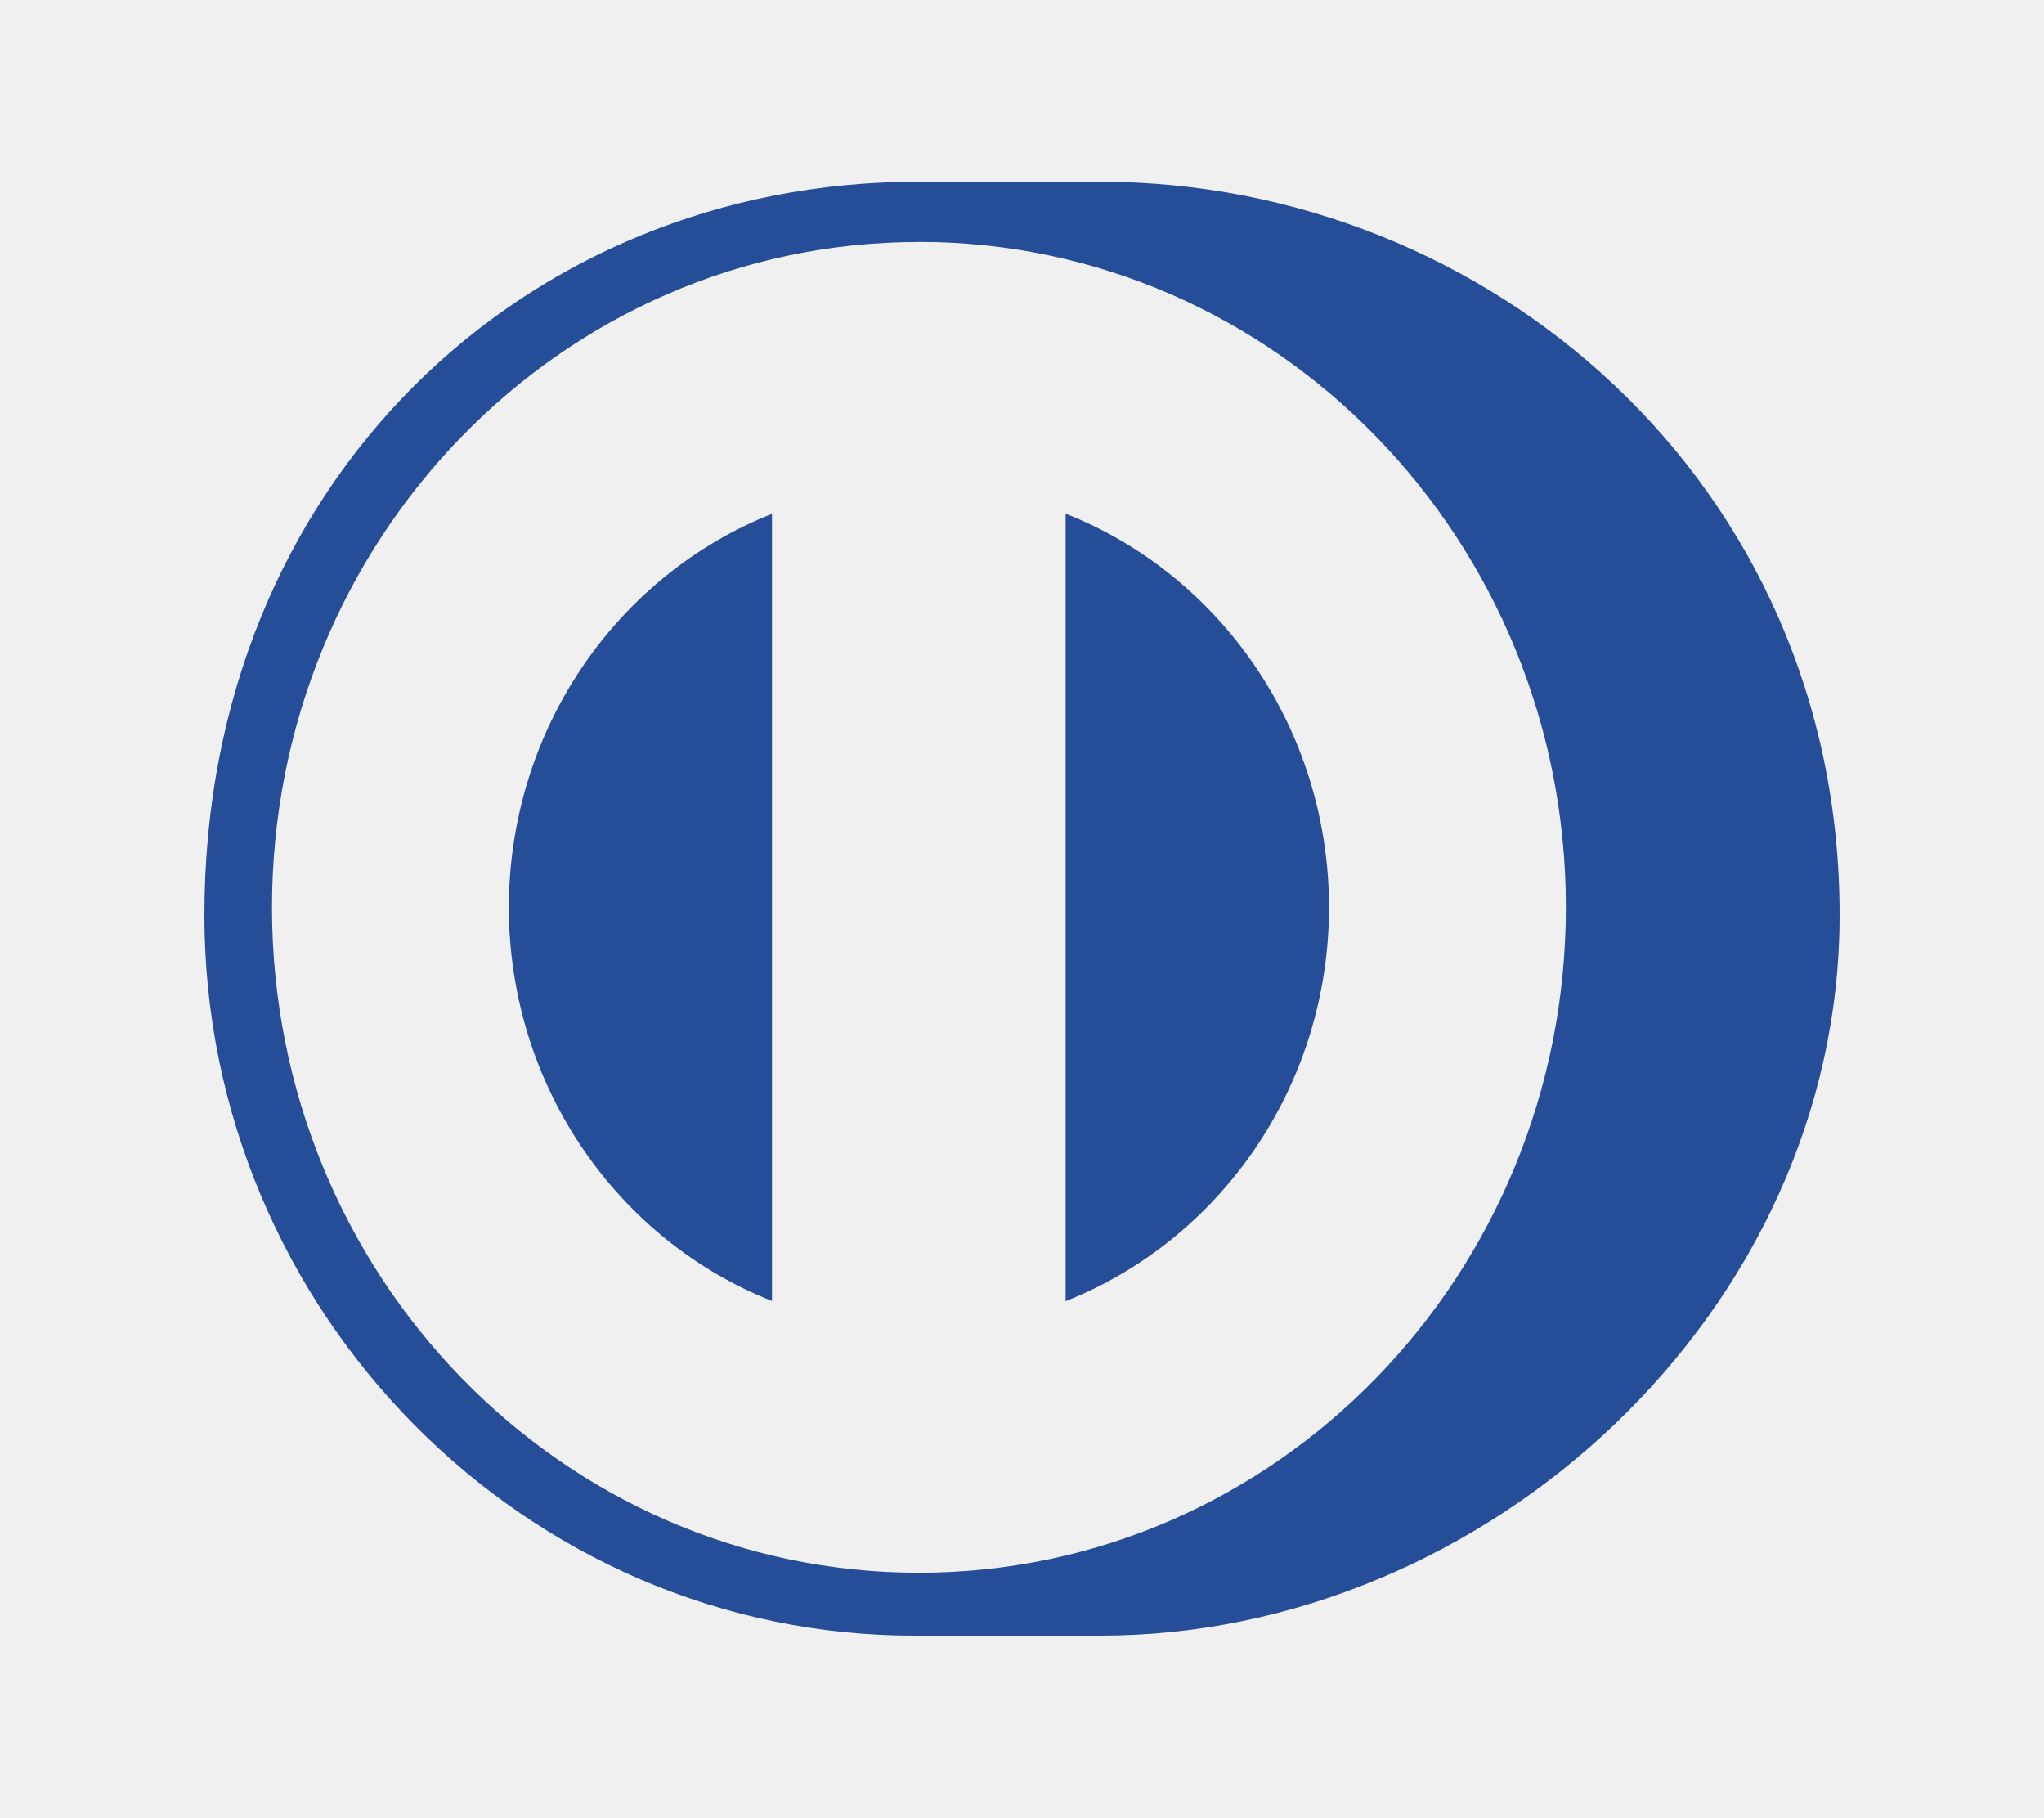
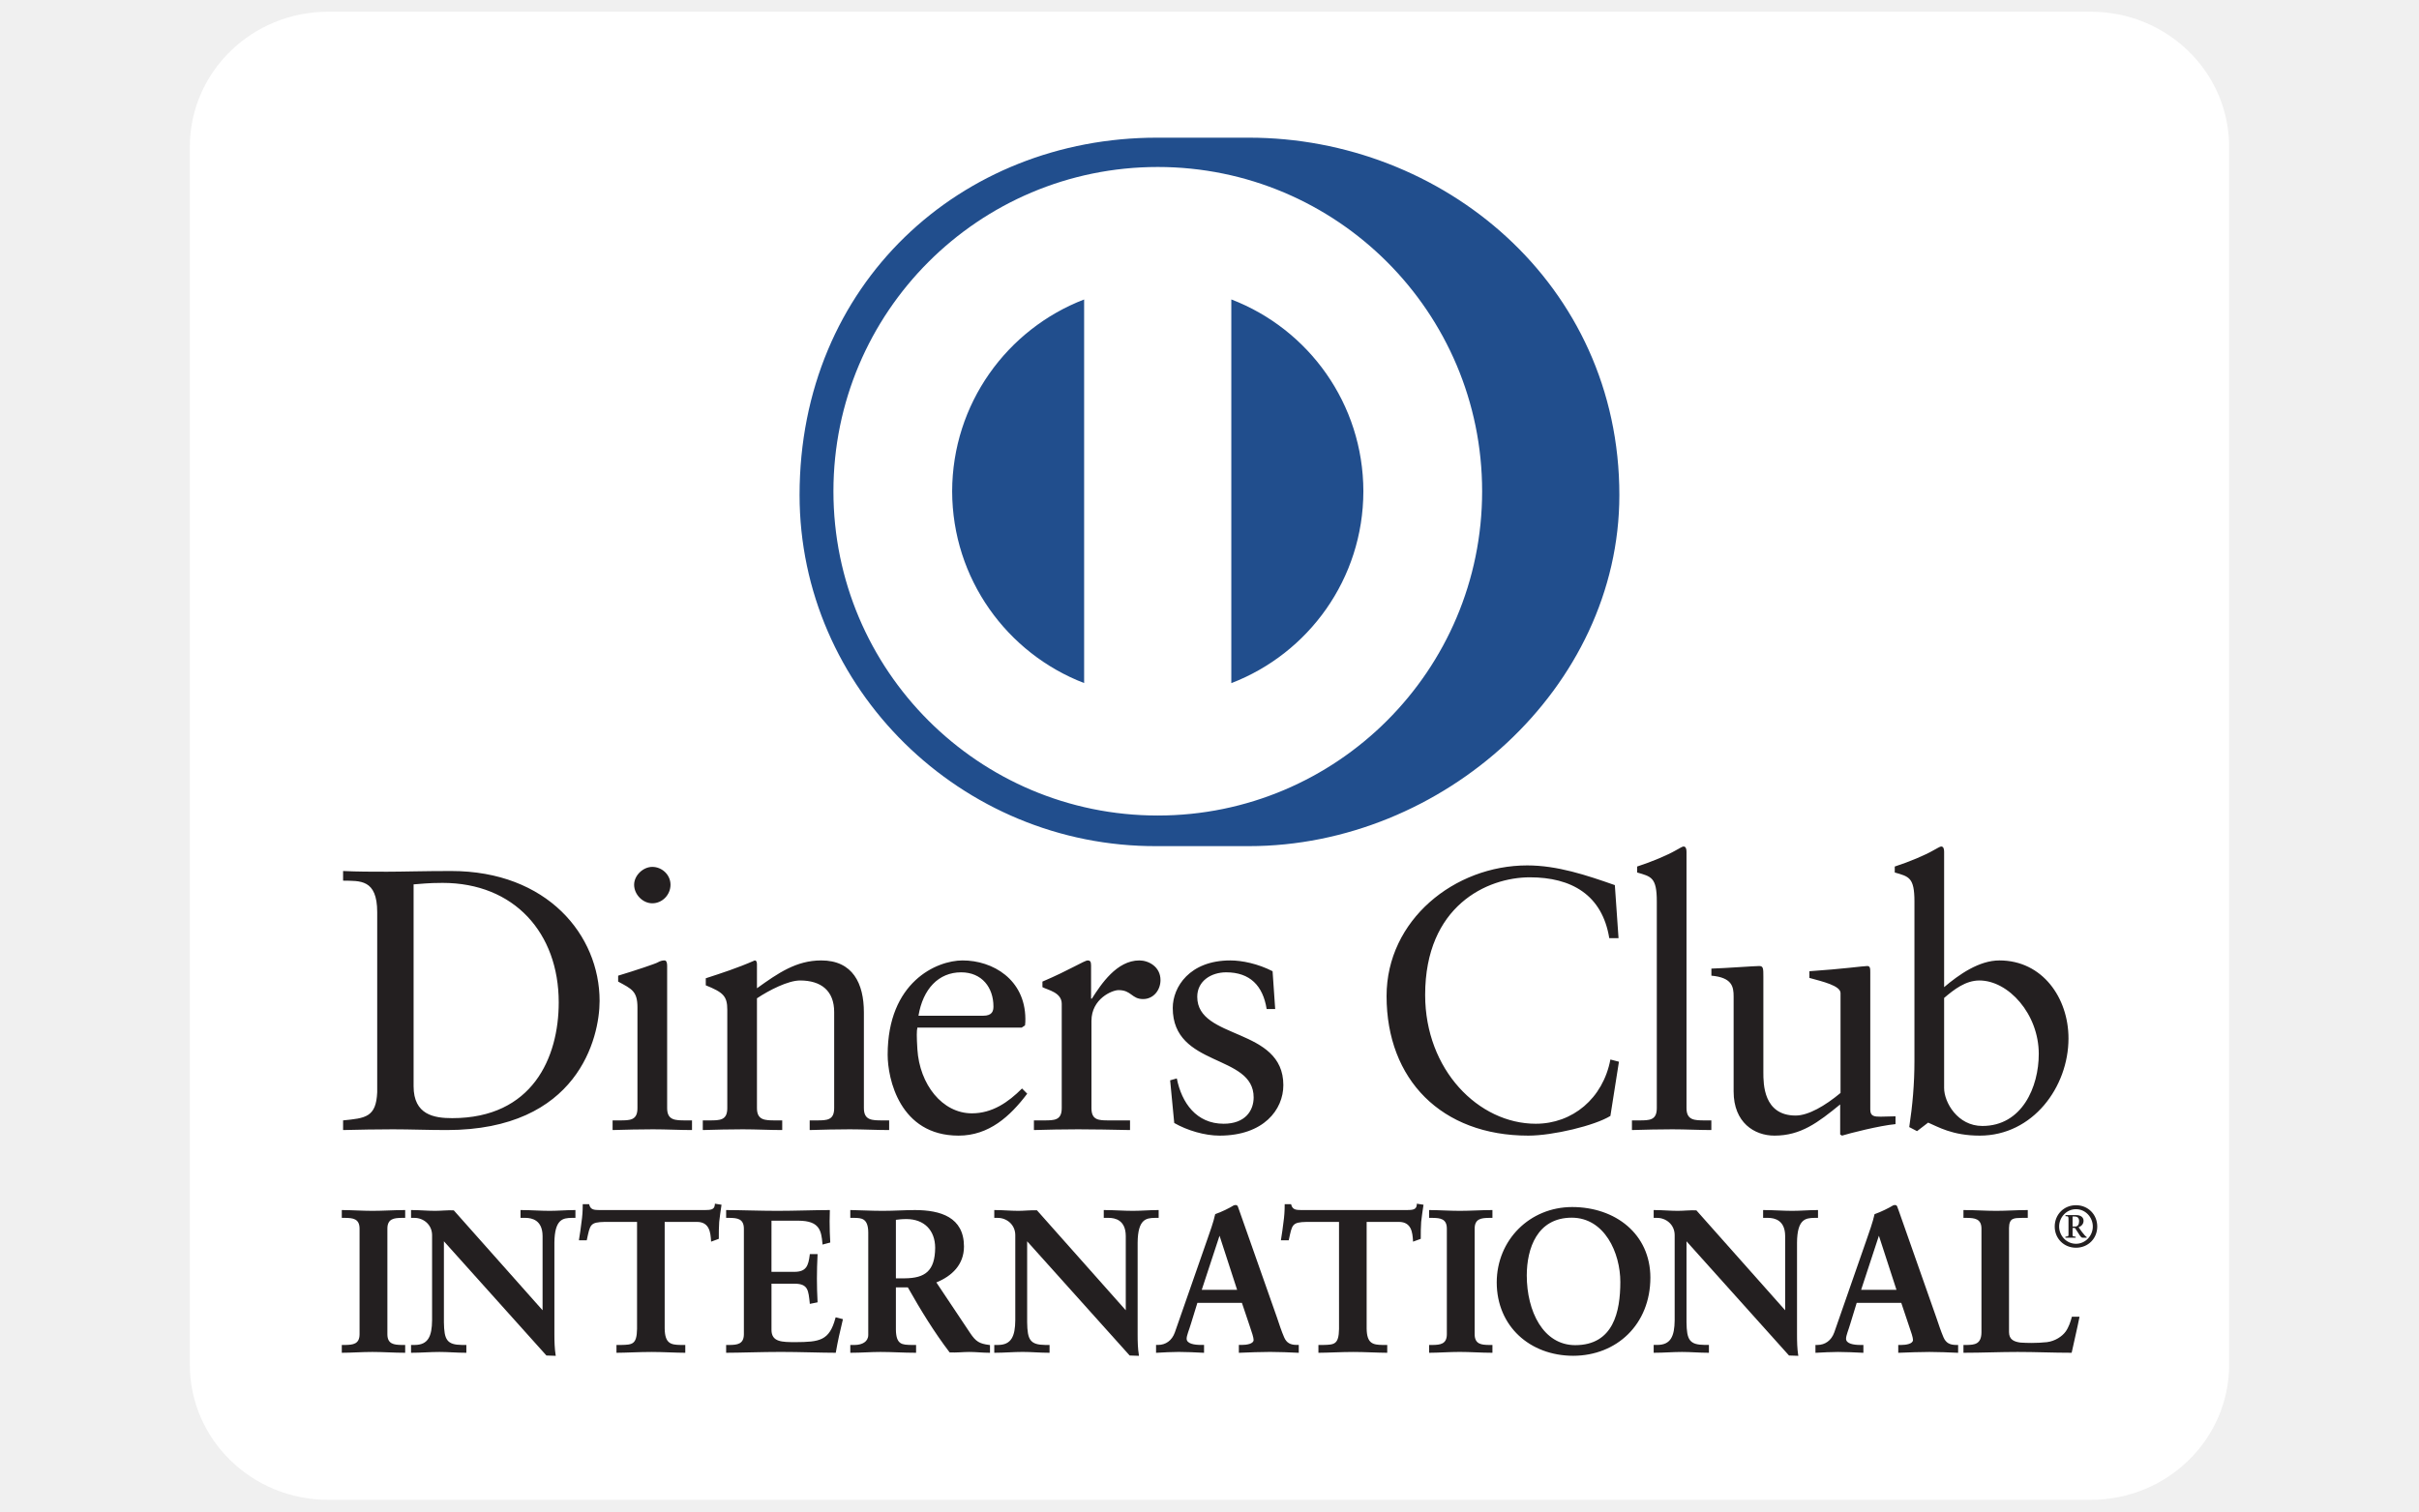
- <svg xmlns="http://www.w3.org/2000/svg" width="18" height="16" fill="none" viewBox="-2 -2 22 20">
-   <path fill="#254D98" d="M12.38 7.986c-.004-1.978-1.206-3.665-2.9-4.333v8.666c1.694-.67 2.896-2.354 2.9-4.333m-6.132 4.33V3.655c-1.693.67-2.893 2.355-2.897 4.332.004 1.977 1.204 3.662 2.897 4.33M7.865.663C3.93.663.745 3.94.744 7.986c0 4.044 3.187 7.322 7.12 7.322s7.122-3.278 7.123-7.322c0-4.045-3.189-7.323-7.122-7.324M7.847 16C3.543 16.02 0 12.435 0 8.07 0 3.298 3.543 0 7.847 0h2.018C14.118 0 18 3.297 18 8.07 18 12.432 14.118 16 9.865 16z" />
+ <svg xmlns="http://www.w3.org/2000/svg" viewBox="0 0 359.72 263.653" height="40" width="64" xml:space="preserve">
+   <path style="fill:#fff;fill-opacity:1;fill-rule:nonzero;stroke:none" d="M2682.58 192.031c0-97.61-80.95-176.722-180.82-176.722H196.133c-99.852 0-180.801 79.113-180.801 176.722V1785.38c0 97.62 80.95 176.73 180.801 176.73H2501.76c99.87 0 180.82-79.11 180.82-176.73V192.031" transform="matrix(.13333 0 0 -.13333 0 263.653)" />
+   <path style="fill:#231f20;fill-opacity:1;fill-rule:nonzero;stroke:none" d="M260.395 784.082c0 43.656-22.801 40.789-44.625 41.25v12.617c18.921-.918 38.324-.918 57.293-.918 20.378 0 48.05.918 84.003.918 125.715 0 194.2-83.949 194.2-169.918 0-48.109-28.168-168.972-200.051-168.972-24.731 0-47.582.961-70.391.961-21.832 0-43.23-.45-65.054-.961v12.632c29.101 2.938 43.222 3.887 44.625 36.899zm47.589-227.703c0-37.399 26.727-41.75 50.508-41.75 104.903 0 139.321 79.121 139.321 151.453 0 90.789-58.247 156.316-151.938 156.316-19.953 0-29.133-1.418-37.891-1.937V556.379M568.27 511.691h9.203c13.586 0 23.308 0 23.308 16.059v131.559c0 21.332-7.269 24.281-25.258 33.961v7.75c22.817 6.859 50.028 16.019 51.95 17.48 3.418 1.949 6.289 2.469 8.757 2.469 2.379 0 3.379-2.918 3.379-6.84V527.75c0-16.059 10.704-16.059 24.313-16.059h8.219v-12.632c-16.512 0-33.532.961-50.95.961-17.48 0-34.968-.45-52.921-.961zm51.941 284.02c-12.652 0-23.789 11.648-23.789 24.269 0 12.161 11.668 23.352 23.789 23.352 12.602 0 23.797-10.23 23.797-23.352 0-13.128-10.707-24.269-23.797-24.269M718.281 656.391c0 17.929-5.359 22.781-28.14 32.019v9.219c20.839 6.793 40.726 13.133 64.058 23.34 1.469 0 2.879-.969 2.879-4.848v-31.57c27.723 19.871 51.516 36.418 84.094 36.418 41.211 0 55.769-30.11 55.769-67.981V527.75c0-16.059 10.711-16.059 24.289-16.059h8.758v-12.632c-17.05 0-34.015.961-51.476.961-17.492 0-34.981-.45-52.461-.961v12.632h8.758c13.605 0 23.273 0 23.273 16.059v125.691c0 27.707-16.91 41.289-44.621 41.289-15.551 0-40.313-12.601-56.383-23.332V527.75c0-16.059 10.735-16.059 24.332-16.059h8.723v-12.632c-16.985 0-33.981.961-51.488.961-17.446 0-34.946-.45-52.407-.961v12.632H695c13.578 0 23.281 0 23.281 16.059v128.641M966.895 633.051c-.997-4.371-.997-11.641 0-28.16 2.851-46.11 32.535-83.961 71.335-83.961 26.74 0 47.63 14.57 65.56 32.5l6.78-6.801c-22.34-29.609-50-54.867-89.78-54.867-77.216 0-92.755 74.808-92.755 105.859 0 95.168 64.078 123.348 98.025 123.348 39.37 0 81.64-24.758 82.09-76.239 0-2.949 0-5.832-.45-8.75l-4.39-2.929zm85.965 15.551c12.11 0 13.53 6.32 13.53 12.168 0 24.718-15.04 44.628-42.24 44.628-29.595 0-49.986-21.808-55.814-56.796h84.524M1119.34 511.691h13.12c13.54 0 23.26 0 23.26 16.059v136.398c0 15.024-17.95 17.981-25.24 21.864v7.258c35.44 15.062 54.87 27.699 59.31 27.699 2.84 0 4.3-1.457 4.3-6.34V670.93h1.02c12.1 18.929 32.53 50.039 62.13 50.039 12.13 0 27.65-8.25 27.65-25.739 0-13.101-9.18-24.808-22.77-24.808-15.1 0-15.1 11.707-32.11 11.707-8.24 0-35.43-11.199-35.43-40.348V527.75c0-16.059 9.7-16.059 23.3-16.059h27.16v-12.632c-26.7.511-47.02.961-67.92.961-19.91 0-40.31-.45-57.78-.961v12.632M1306.24 566.57c6.33-32.039 25.71-59.269 61.22-59.269 28.6 0 39.27 17.5 39.27 34.48 0 57.321-105.81 38.848-105.81 117.008 0 27.223 21.86 62.172 75.27 62.172 15.51 0 36.38-4.402 55.3-14.121l3.41-49.481h-11.16c-4.85 30.571-21.82 48.039-52.93 48.039-19.42 0-37.85-11.148-37.85-32.027 0-56.84 112.61-39.332 112.61-115.562 0-32.02-25.7-66.047-83.5-66.047-19.4 0-42.26 6.808-59.2 16.519l-5.37 55.84 8.74 2.449M1883.98 750.102h-12.11c-9.24 56.75-49.54 79.597-103.88 79.597-55.9 0-136.95-37.359-136.95-153.879 0-98.109 69.94-168.519 144.69-168.519 48.02 0 87.92 33.031 97.61 84.039l11.17-2.899-11.17-70.91c-20.39-12.64-75.27-25.769-107.35-25.769-113.56 0-185.41 73.328-185.41 182.558 0 99.559 88.85 170.95 184.01 170.95 39.31 0 77.17-12.661 114.56-25.782l4.83-69.386M1901.51 511.691h9.19c13.64 0 23.33 0 23.33 16.059v270.359c0 31.59-7.27 32.551-25.74 37.903v7.777c19.41 6.301 39.82 15.02 50.04 20.891 5.27 2.871 9.19 5.351 10.62 5.351 2.97 0 3.93-2.949 3.93-6.851V527.75c0-16.059 10.69-16.059 24.27-16.059h8.22v-12.632c-16.46 0-33.45.961-50.94.961-17.47 0-34.93-.45-52.92-.961v12.632M2213.24 525.789c0-8.769 5.31-9.23 13.54-9.23 5.86 0 13.11.461 19.47.461v-10.219c-20.89-1.922-60.72-12.121-69.96-15.039l-2.42 1.476v39.332c-29.1-23.781-51.46-40.808-85.98-40.808-26.21 0-53.38 17.027-53.38 57.758v124.332c0 12.636-1.93 24.777-29.08 27.168v9.25c17.49.48 56.25 3.378 62.58 3.378 5.39 0 5.39-3.378 5.39-14.078V574.32c0-14.582 0-56.289 42.23-56.289 16.48 0 38.33 12.59 58.71 29.559v130.64c0 9.7-23.29 15.04-40.74 19.872v8.73c43.65 2.957 70.87 6.816 75.72 6.816 3.92 0 3.92-3.378 3.92-8.738V525.789M2309.83 686.012c19.41 16.468 45.64 34.957 72.34 34.957 56.33 0 90.32-49.09 90.32-102 0-63.578-46.63-127.207-116.09-127.207-35.89 0-54.83 11.687-67.48 17.027l-14.52-11.168-10.18 5.32c4.34 28.641 6.79 56.797 6.79 86.43v208.738c0 31.59-7.31 32.551-25.76 37.903v7.777c19.44 6.301 39.81 15.02 50 20.891 5.36 2.871 9.23 5.351 10.71 5.351 2.89 0 3.87-2.961 3.87-6.851zm0-132.071c0-18.441 17.49-49.543 50.01-49.543 51.94 0 73.78 50.993 73.78 94.223 0 52.418-39.77 96.109-77.63 96.109-18.04 0-33.06-11.671-46.16-22.851V553.941M215.23 216.762h3.711c9.497 0 19.539 1.297 19.539 15.047v138.402c0 13.769-10.042 15.078-19.539 15.078h-3.711v7.941c10.297 0 26.153-1.05 39.129-1.05 13.2 0 29.032 1.05 41.454 1.05v-7.941h-3.735c-9.461 0-19.519-1.309-19.519-15.078V231.809c0-13.75 10.058-15.047 19.519-15.047h3.735v-7.942c-12.672 0-28.563 1.02-41.727 1.02-12.969 0-28.559-1.02-38.856-1.02v7.942" transform="matrix(.13333 0 0 -.13333 0 263.653)" />
+   <path style="fill:#231f20;fill-opacity:1;fill-rule:nonzero;stroke:none" d="M295.813 207.691c-12.786 0-28.594 1.059-41.747 1.059-12.929 0-28.464-1.059-38.836-1.059h-1.152V217.898h4.844c9.59.231 18.305 1 18.387 13.911v138.402c-.082 12.93-8.797 13.769-18.387 13.937h-4.844v10.231h1.152c10.372 0 26.211-1.027 39.129-1.027 13.141 0 28.961 1.027 41.454 1.027h1.175v-10.231h-4.859c-9.602-.168-18.367-1.007-18.422-13.937V231.809c.055-12.911 8.82-13.68 18.422-13.911h4.859V207.691zm-1.145 2.258.012 5.621h-2.551c-9.449 0-20.68 1.66-20.742 16.239v138.402c.062 14.609 11.293 16.238 20.742 16.238h2.539v5.641c-12.188-.008-27.5-1.07-40.309-1.07-12.55 0-27.742.992-37.972 1.07v-5.641h2.535c9.418 0 20.668-1.629 20.668-16.238V231.809c0-14.579-11.25-16.239-20.668-16.239h-2.535v-5.621c10.23.09 25.152 1.063 37.679 1.063 12.872 0 28.141-.992 40.602-1.063M477.305 260.891l.527.519v99.039c0 21.68-15.078 24.852-22.996 24.852h-5.82v7.929c12.437 0 24.589-1.05 36.98-1.05 10.828 0 21.719 1.05 32.5 1.05v-7.929h-3.922c-11.133 0-23.551-2.11-23.551-33.551V231.551c0-9.262.262-18.5 1.559-26.699h-10.039L346.516 356.52V247.648c0-23 4.461-30.886 24.808-30.886h4.5v-7.942c-11.359 0-22.711 1.032-34.07 1.032-11.859 0-24.027-1.032-35.93-1.032v7.942h3.703c18.227 0 23.77 12.418 23.77 33.488v111.309c0 14.781-12.184 23.742-24.024 23.742h-3.449v7.929c10.02 0 20.336-1.05 30.352-1.05 7.949 0 15.617 1.05 23.535 1.05l117.594-132.339" transform="matrix(.13333 0 0 -.13333 0 263.653)" />
+   <path style="fill:#231f20;fill-opacity:1;fill-rule:nonzero;stroke:none" d="m492.578 203.738-10.879.371-134.066 149.43V247.648c.316-22.968 3.808-29.5 23.695-29.75h5.66V207.691h-1.168c-11.429 0-22.8 1.059-34.074 1.059-11.828 0-23.969-1.059-35.933-1.059h-1.165V217.898h4.883c17.457.102 22.446 11.321 22.637 32.364V361.52c-.051 14.07-11.586 22.628-22.891 22.628h-4.629v10.231h1.165c10.093 0 20.437-1.027 30.343-1.027 7.883 0 15.516 1.027 24.426.617L476.68 263.281v97.168c-.133 20.981-14.153 23.531-21.84 23.699h-6.988v10.231h1.168c12.48 0 24.636-1.027 36.98-1.027 10.746 0 21.578 1.027 32.5 1.027h1.156V384.148h-5.086c-10.914-.277-22.097-1.238-22.422-32.398V231.551c0-9.25.293-18.473 1.563-26.492l.238-1.321zm-10.027 2.301h8.738c-1.184 7.949-1.391 16.723-1.391 25.512V351.75c0 31.711 13.29 34.699 24.672 34.719h2.778v5.621c-10.41-.078-20.84-1.039-31.348-1.039-12.098 0-23.859.961-35.801 1.039l-.027-5.621h4.668c8.121-.02 24.129-3.629 24.129-26.02l-.352-99.871-.515-.508-.907-.851L359.707 392.09c-7.848 0-15.488-1.039-23.551-1.039-9.676 0-19.597.961-29.179 1.039l-.047-5.621h2.347c12.395-.02 25.141-9.481 25.141-24.949V250.262c0-21.141-5.887-34.641-24.887-34.711l-2.554.07v-5.672c11.441.09 23.234 1.063 34.769 1.063 11.024 0 22.024-.973 32.922-1.063v5.602h-3.34c-20.793.07-25.937 9.129-25.957 32.097V359.48Zm-5.242 54.852.832.757zm-.629.519v.102l-.211.168zM558.086 380.02c-19.84 0-20.602-4.782-24.57-24.04h-7.93c1.039 7.399 2.359 14.79 3.18 22.45a157.819 157.819 0 0 1 1.582 22.441h6.336c2.125-7.93 8.73-7.641 15.894-7.641H688.84c7.168 0 13.758.258 14.305 8.192l6.304-1.082c-1.019-7.11-2.101-14.25-2.871-21.399-.515-7.132-.515-14.242-.515-21.371l-7.95-2.941c-.535 9.762-1.84 25.391-19.539 25.391h-43.332V239.469c0-20.379 9.254-22.707 21.914-22.707h5.039v-7.942c-10.3 0-28.804 1.02-43.05 1.02-15.868 0-34.379-1.02-44.688-1.02v7.942h5.039c14.563 0 21.922 1.297 21.922 22.16V380.02h-43.332" transform="matrix(.13333 0 0 -.13333 0 263.653)" />
+   <path style="fill:#231f20;fill-opacity:1;fill-rule:nonzero;stroke:none" d="M662.219 207.691c-10.41 0-28.883 1.047-43.074 1.047-15.848 0-34.321-1.047-44.688-1.047h-1.121V217.898h6.16c14.563.34 20.41.532 20.746 21.024v139.969h-42.156v2.308h44.449V238.922c0-21.211-8.551-23.352-23.039-23.371h-3.91v-5.582c10.422.07 28.223 1.043 43.559 1.043 13.761 0 31.402-.973 41.871-1.043v5.582h-3.86c-12.769.019-23.058 3.16-23.058 23.918v141.73h44.476c17.719-.07 20.063-15.129 20.621-24.961l5.711 2.114c0 6.898.032 13.808.508 20.75.774 6.828 1.734 13.539 2.731 20.308l-4.02.672c-1.23-7.691-8.672-8.102-15.297-8H551.195c-6.211-.012-12.988.289-15.359 7.656h-4.359c-.051-7.297-.547-14.386-1.551-21.429-.789-7.258-1.992-14.227-2.957-21.227h5.636c3.481 18.43 5.739 24.379 25.481 24.117v-2.308c-19.563-.391-19.141-3.661-23.445-23.18l-.192-.902H524.27l.144 1.371c1.074 7.371 2.41 14.789 3.184 22.461 1.097 7.328 1.605 14.66 1.605 22.23v1.168h8.387l.199-.828c1.785-6.66 6.668-6.711 13.406-6.832h137.633c7.36.121 12.719.223 13.168 7.133l.098 1.25 1.191-.242 7.473-1.18-.192-1.168c-1.05-7.094-2.082-14.203-2.871-21.281-.5-7.082-.5-14.18-.5-21.321v-.8l-.769-.309-9.34-3.422-.07 1.531c-.723 9.942-1.746 24.321-18.442 24.321h-42.179V239.469c.269-19.918 8.171-21.321 20.761-21.571h6.188V207.691h-1.125M717.887 216.762h3.718c9.489 0 19.551 1.297 19.551 15.047v138.402c0 13.769-10.062 15.078-19.551 15.078h-3.718v7.941c16.066 0 43.605-1.05 65.75-1.05 22.238 0 49.668 1.05 67.636 1.05-.457-11.359-.21-28.839.563-40.441l-7.957-2.098c-1.274 17.18-4.438 30.879-32.195 30.879h-36.68v-69.172h31.383c15.847 0 19.304 8.954 20.871 23.231h7.918a609.302 609.302 0 0 1-.801-30.91c0-10.059.277-20.09.801-30.11l-7.918-1.578c-1.567 15.828-2.36 26.129-20.602 26.129h-31.652v-61.519c0-17.2 15.269-17.2 32.184-17.2 31.707 0 45.699 2.129 53.636 32.207l7.367-1.816c-3.433-14.031-6.586-27.992-8.949-42.012-16.929 0-47.308 1.02-71.039 1.02-23.828 0-55.238-1.02-70.316-1.02v7.942" transform="matrix(.13333 0 0 -.13333 0 263.653)" />
+   <path style="fill:#231f20;fill-opacity:1;fill-rule:nonzero;stroke:none" d="M859.223 207.691c-16.953 0-47.352 1.098-71.047 1.098-23.805 0-55.203-1.098-70.293-1.098h-1.11V217.898h4.829c9.558.161 18.261 1 18.378 13.911v138.402c-.117 12.91-8.82 13.769-18.378 13.937h-4.829v10.231h1.11c16.14 0 43.621-1.027 65.762-1.027 22.21 0 49.636 1.027 67.628 1.027h1.168l-.039-1.219a319.95 319.95 0 0 1-.277-13.621c0-9.129.277-19.141.801-26.66l.047-.938-.895-.269-9.285-2.434-.039 1.364c-1.563 17.136-3.863 29.609-31.07 29.867h-35.598l-.023-66.91h30.32c15.226.16 17.949 7.941 19.75 22.191l.058 1.059h10.161l-.02-1.207c-.512-10.321-.82-20.59-.82-30.883 0-9.989.308-20.02.82-30.059l.02-.961-.961-.219-9.2-1.832-.058 1.243c-1.832 16.129-1.949 24.968-19.485 25.16h-30.562v-60.41c.035-16.059 13.875-15.969 31.098-16.059 31.808.188 44.55 1.75 52.507 31.379l.27 1.07 1.113-.179 8.469-2.204-.242-1.089c-3.426-13.977-6.574-27.95-8.969-41.93l-.199-.938zm-.981 2.278c2.309 13.363 5.321 26.703 8.559 40l-5.199 1.312c-7.911-29.551-23.239-32.191-54.418-31.992-16.653 0-33.293 0-33.379 18.352v62.668h32.843c18.454.191 20.317-10.93 21.633-25.957l5.703 1.168a558.61 558.61 0 0 0-.769 29.199c0 9.922.258 19.82.769 29.793h-5.703c-1.488-13.801-5.801-23.43-21.898-23.262h-32.578v71.512h37.879c27.476.218 32.027-14 33.226-30.621l5.692 1.55c-.461 7.45-.766 17.028-.766 25.848 0 4.52.113 8.813.266 12.551-17.95-.078-44.743-1.039-66.457-1.039-21.711 0-48.434.961-64.602 1.039v-5.621h2.559c9.398-.02 20.64-1.649 20.703-16.258V231.809c-.063-14.579-11.305-16.188-20.703-16.258h-2.559v-5.582c15.383.051 45.918 1.043 69.133 1.043 23.316 0 53.035-.992 70.066-1.043M903.871 365.25c0 19.262-10.578 20.051-18.777 20.051h-4.774v7.929c8.457 0 24.84-1.05 40.969-1.05 15.82 0 28.52 1.05 42.52 1.05 33.242 0 62.891-8.968 62.891-46.511 0-23.758-15.86-38.27-36.72-46.508l45.15-67.59c7.42-11.18 12.66-14.312 25.64-15.859v-7.942c-8.74 0-17.19 1.02-25.88 1.02-8.19 0-16.68-1.02-24.83-1.02-20.357 26.668-37.81 55.192-54.966 85.621H937.68v-56.57c0-20.34 9.492-21.109 21.601-21.109h4.789v-7.942c-15.09 0-30.347 1.02-45.441 1.02-12.676 0-25.098-1.02-38.309-1.02v7.942h4.774c9.808 0 18.777 4.468 18.777 14.226zm33.809-61.281h12.91c26.453 0 40.687 10.011 40.687 41.203 0 23.488-15.054 38.547-38.597 38.547-7.93 0-11.309-.809-15-1.071v-78.679" transform="matrix(.13333 0 0 -.13333 0 263.653)" />
+   <path style="fill:#231f20;fill-opacity:1;fill-rule:nonzero;stroke:none" d="M1060.77 207.691c-8.86 0-17.26 1.059-25.95 1.059-8.05 0-16.5-1.059-25.7-.621-20.268 26.601-37.64 54.961-54.702 85.121h-15.609v-55.328c.293-19.891 8.261-19.742 20.472-20.024h5.93V207.691h-1.172c-15.098 0-30.449 1.059-45.422 1.059-12.617 0-25.027-1.059-38.297-1.059h-1.148V217.898h5.922c9.496.071 17.527 4.211 17.566 13.09V365.25c-.199 18.73-9.367 18.641-17.566 18.898h-5.922v10.231h1.148c8.551 0 24.86-1.027 40.969-1.027 15.774 0 28.441 1.027 42.52 1.027 33.308-.07 63.961-9.238 64.041-47.617 0-23.84-15.76-38.742-36.131-47.051l44.361-66.461c7.39-10.961 11.99-13.699 24.84-15.352l.96-.148v-10.059zm-123.098 87.887h18.051l.328-.59c17.203-30.347 34.558-58.879 54.009-85.039 8.04 0 16.53 1.063 24.76 1.063 8.43 0 16.59-.922 24.79-1.043v5.801c-12.38 1.511-18.2 5.25-25.41 16.199l-45.993 68.769 1.305.532c20.688 8.152 36.018 22.261 36.028 45.492-.01 36.648-28.52 45.148-61.731 45.328-13.907 0-26.606-1.07-42.52-1.07-15.519 0-31.195.992-39.84 1.07v-5.621h3.645c8.199-.02 19.867-1.379 19.867-21.219V230.988c0-10.597-9.934-15.418-19.867-15.437h-3.645v-5.582c12.699.051 24.762 1.043 37.168 1.043 14.75 0 29.676-.992 44.281-1.043v5.582h-3.617c-12.031.019-22.781 1.508-22.781 22.371v57.656zm0 7.254H936.5v80.887l1.012.082c3.617.289 7.179 1.019 15.168 1.019 24.058 0 39.73-15.629 39.754-39.718-.075-31.543-15.192-42.262-41.844-42.27zm12.918 2.25c26.148.258 39.332 9.328 39.59 40.02-.16 23.078-14.492 37.398-37.5 37.5-7.129 0-10.496-.661-13.871-.993v-76.527h11.781M1240.13 260.891l.46.519v99.039c0 21.68-15.01 24.852-22.94 24.852h-5.79v7.929c12.42 0 24.53-1.05 36.98-1.05 10.86 0 21.61 1.05 32.52 1.05v-7.929h-3.98c-11.1 0-23.51-2.11-23.51-33.551V231.551c0-9.262.26-18.5 1.56-26.699h-10L1109.39 356.52V247.648c0-23 4.46-30.886 24.8-30.886h4.5v-7.942c-11.35 0-22.73 1.032-34.08 1.032-11.93 0-24.06-1.032-35.94-1.032v7.942h3.67c18.24 0 23.82 12.418 23.82 33.488v111.309c0 14.781-12.17 23.742-24.05 23.742h-3.44v7.929c10 0 20.38-1.05 30.4-1.05 7.85 0 15.55 1.05 23.49 1.05l117.57-132.339" transform="matrix(.13333 0 0 -.13333 0 263.653)" />
+   <path style="fill:#231f20;fill-opacity:1;fill-rule:nonzero;stroke:none" d="m1255.42 203.738-10.85.371-134.09 149.411V247.66c.31-23.012 3.79-29.512 23.71-29.762h5.6V207.691h-1.15c-11.42 0-22.76 1.098-34.08 1.098-11.79 0-24-1.098-35.9-1.098h-1.18V217.898h4.86c17.45.071 22.45 11.321 22.62 32.422v111.239c-.03 14.082-11.55 22.589-22.85 22.589h-4.63v10.231h1.18c10.09 0 20.43-1.027 30.4-1.027 7.76 0 15.41 1.027 24.27.687l116.14-130.758v97.168c-.07 20.981-14.14 23.582-21.82 23.699h-6.97v10.231h1.15c12.48 0 24.66-1.027 37.01-1.027 10.76 0 21.58 1.027 32.47 1.027h1.17v-10.231h-5.1c-10.9-.257-22.13-1.238-22.39-32.398V231.551c0-9.25.23-18.41 1.58-26.512l.13-1.301zm-10 2.301h8.66c-1.16 7.902-1.39 16.723-1.39 25.512V351.75c.02 31.711 13.38 34.648 24.69 34.719h2.78v5.621c-10.4-.078-20.84-1.039-31.32-1.039-12.14 0-23.91.961-35.86 1.039v-5.621h4.67c8.14-.071 24.14-3.629 24.14-26.02l-.38-99.871-.48-.508-.83-.871-117.54 132.891c-7.86 0-15.52-1.039-23.5-1.039-9.8 0-19.67.961-29.27 1.039v-5.621h2.32c12.43-.071 25.14-9.438 25.14-24.91V250.32c0-21.199-5.97-34.699-24.91-34.769l-2.55.019v-5.609c11.41.078 23.18 1.051 34.77 1.051 11.08 0 22.06-.973 32.98-1.051v5.59h-3.35c-20.79.019-25.97 9.097-26.03 32.109v111.781zm-5.32 54.852.86.757zm-.63.519v.07l-.19.2zM1323.83 246.59c-2.66-8.949-5.85-15.891-5.85-20.578 0-7.953 11.13-9.262 19.82-9.262h2.95v-7.93c-10.61.571-21.39 1.02-32.02 1.02-9.51 0-18.97-.449-28.51-1.02v7.93h1.61c10.28 0 19.03 6.09 22.95 17.191l42.27 121.219c3.45 9.801 8.21 23 9.82 32.801 8.4 2.891 19.01 8.141 24.01 11.348.82.273 1.31.543 2.11.543.8 0 1.29 0 1.87-.832.78-2.09 1.55-4.469 2.37-6.579l48.63-138.191c3.17-9.219 6.31-18.988 9.69-26.961 3.22-7.41 8.77-10.539 17.52-10.539h1.58v-7.93c-11.9.571-23.82 1.02-36.44 1.02-12.95 0-26.2-.449-39.67-1.02v7.93h2.91c6.04 0 16.41 1.051 16.41 7.66 0 3.41-2.39 10.551-5.34 19.039l-10.29 30.633h-59.96zm38.57 117.039h-.55l-24.55-74.77h49.36l-24.26 74.77" transform="matrix(.13333 0 0 -.13333 0 263.653)" />
+   <path style="fill:#231f20;fill-opacity:1;fill-rule:nonzero;stroke:none" d="M1464.57 207.691c-11.87.508-23.78 1.098-36.36 1.098-12.95 0-26.13-.59-39.61-1.098l-1.22-.062v10.32h4.07c6.12 0 15.2 1.371 15.22 6.461.06 3.012-2.31 10.25-5.22 18.649l-10.06 29.89h-58.27l-8.22-26.699c-2.66-8.98-5.87-15.961-5.82-20.262.09-6.449 9.95-8.039 18.72-8.039h4.06v-10.32l-1.2.062c-10.56.508-21.34 1.098-31.91 1.098-9.43 0-18.98-.59-28.44-1.098l-1.23-.062v10.32h2.74c9.82.02 18.02 5.633 21.84 16.36l42.31 121.261c3.41 9.782 8.21 22.918 10.49 33.481 8.29 2.808 18.92 8.14 23.99 11.328.74.262 1.47.601 2.53.601.65.04 2.07-.128 2.93-1.511.75-2.168 1.59-4.539 2.39-6.668l48.64-138.172c3.11-9.25 6.27-19.008 9.73-26.84 3.06-7.039 7.91-9.82 16.4-9.84h2.67v-10.32zm-74.88 2.348c13.07.461 25.9.973 38.52.973 12.25 0 23.77-.512 35.25-.973v5.531h-.39c-9.06-.058-15.29 3.5-18.53 11.289-3.44 7.981-6.65 17.789-9.77 27.039l-48.64 138.184c-.8 2.109-1.55 4.469-2.24 6.348-.26.261-.2.261-.41.261h-.5c-.53 0-.85-.16-1.53-.332-5.08-3.3-15.67-8.507-23.53-10.57-1.61-10.008-6.37-23.207-9.8-33l-42.27-121.23c-4.02-11.477-13.31-18.008-24.03-17.989h-.44v-5.531c9.06.461 18.2.973 27.37.973 10.22 0 20.64-.512 30.75-.973v5.531h-1.7c-8.63.121-20.65 1.059-20.95 10.418.02 5.242 3.26 12 5.85 20.934l1.12-.332-1.12.359 8.7 28.231h61.6l10.58-31.371c2.97-8.5 5.37-15.539 5.37-19.399-.39-8.09-11.51-8.691-17.5-8.84h-1.76zm-54 77.68 25.29 77.082h1.42v-1.172l-.28-.078.28.078v1.172h.79l25.11-77.082zm3.16 2.312h46.25l-22.99 70.789zm22.4 73.258.61.191-.61-.191M1476.26 380.02c-19.81 0-20.61-4.782-24.59-24.04h-7.94c1.04 7.399 2.39 14.79 3.21 22.45 1.03 7.429 1.54 14.8 1.54 22.441h6.39c2.07-7.93 8.69-7.641 15.82-7.641h136.34c7.1 0 13.7.258 14.22 8.192l6.32-1.082c-.98-7.11-2.03-14.25-2.86-21.399-.58-7.132-.58-14.242-.58-21.371l-7.89-2.941c-.47 9.762-1.8 25.391-19.54 25.391h-43.32V239.469c0-20.379 9.26-22.707 21.92-22.707h5.05v-7.942c-10.32 0-28.78 1.02-43.08 1.02-15.82 0-34.36-1.02-44.66-1.02v7.942h5.03c14.56 0 21.93 1.297 21.93 22.16V380.02h-43.31" transform="matrix(.13333 0 0 -.13333 0 263.653)" />
+   <path style="fill:#231f20;fill-opacity:1;fill-rule:nonzero;stroke:none" d="M1580.35 207.691c-10.38 0-28.9 1.047-43.1 1.047-15.78 0-34.28-1.047-44.63-1.047h-1.17V217.898H1497.64c14.57.34 20.41.532 20.76 21.024l-.02 139.969h-42.12v2.308h44.45V238.922c0-21.211-8.56-23.301-23.07-23.352h-3.89v-5.621c10.44.09 28.19 1.063 43.5 1.063 13.81 0 31.49-.973 41.92-1.063v5.621h-3.88c-12.73.051-23.02 3.11-23.04 23.899v141.73h44.45c17.75-.07 20.06-15.129 20.57-24.961l5.74 2.114c0 6.898.04 13.808.58 20.718.71 6.809 1.71 13.571 2.67 20.309l-3.99.703c-1.21-7.691-8.67-8.121-15.24-8h-137.69c-6.23-.07-12.97.289-15.37 7.68h-4.32c-.06-7.313-.58-14.41-1.62-21.453-.72-7.289-1.99-14.278-3-21.227h5.68c3.47 18.43 5.76 24.406 25.55 24.117v-2.308c-19.59-.34-19.16-3.661-23.47-23.18l-.19-.902h-10.2l.16 1.312c1.11 7.43 2.41 14.848 3.18 22.461 1.08 7.387 1.57 14.719 1.57 22.289v1.168h8.39l.22-.828c1.85-6.66 6.66-6.711 13.42-6.832h137.69c7.31.121 12.64.223 13.11 7.109l.04 1.274 1.23-.242 7.5-1.18-.18-1.168c-1.09-7.094-2.09-14.203-2.89-21.281-.54-7.082-.54-14.192-.54-21.321v-.8l-.77-.309-9.35-3.422-.04 1.531c-.69 9.942-1.74 24.321-18.44 24.321h-42.18V239.469c.27-19.918 8.18-21.321 20.77-21.571h6.16V207.691h-1.1M1637.35 216.762h3.7c9.52 0 19.52 1.297 19.52 15.047v138.402c0 13.769-10 15.078-19.52 15.078h-3.7v7.941c10.31 0 26.13-1.05 39.06-1.05 13.24 0 29.1 1.05 41.54 1.05v-7.941h-3.71c-9.55 0-19.59-1.309-19.59-15.078V231.809c0-13.75 10.04-15.047 19.59-15.047h3.71v-7.942c-12.69 0-28.56 1.02-41.75 1.02-12.97 0-28.54-1.02-38.85-1.02v7.942" transform="matrix(.13333 0 0 -.13333 0 263.653)" />
+   <path style="fill:#231f20;fill-opacity:1;fill-rule:nonzero;stroke:none" d="M1717.95 207.691c-12.77 0-28.57 1.098-41.75 1.098-12.93 0-28.53-1.098-38.85-1.098h-1.13V217.898h4.84c9.52.161 18.3 1 18.36 13.911v138.402c-.06 12.91-8.84 13.769-18.36 13.937h-4.84v10.231h1.13c10.32 0 26.21-1.027 39.06-1.027 13.17 0 29.02 1.027 41.54 1.027h1.1V384.148H1714.25c-9.67-.168-18.36-1.027-18.45-13.937V231.809c.09-12.911 8.78-13.75 18.45-13.911h4.8V207.691zm-1.2 2.278v5.601h-2.5c-9.48 0-20.69 1.66-20.69 16.239v138.402c0 14.609 11.21 16.238 20.69 16.258h2.5v5.621c-12.18-.078-27.48-1.039-40.34-1.039-12.54 0-27.66.961-37.91 1.039v-5.621h2.56c9.38-.02 20.64-1.649 20.67-16.258V231.809c-.03-14.579-11.29-16.239-20.67-16.239h-2.56v-5.601c10.18.121 25.12 1.043 37.7 1.043 12.81 0 28.09-.973 40.55-1.043M1823.29 397.191c56.32 0 101.21-34.91 101.21-91.179 0-60.774-43.6-101.16-99.85-101.16-56.03 0-98.81 38.046-98.81 94.859 0 54.918 42.52 97.48 97.45 97.48m3.99-180.711c51.27 0 60.21 45.211 60.21 83.731 0 38.609-20.82 85.348-64.7 85.348-46.22 0-59.97-41.219-59.97-76.59 0-47.278 21.68-92.489 64.46-92.489" transform="matrix(.13333 0 0 -.13333 0 263.653)" />
+   <path style="fill:#231f20;fill-opacity:1;fill-rule:nonzero;stroke:none" d="M1724.66 299.711c.11 55.559 43.12 98.539 98.62 98.629v-2.309c-54.31 0-96.32-41.98-96.38-96.32.11-56.172 42.27-93.652 97.76-93.672 55.68.02 98.65 39.832 98.72 100.012-.05 55.57-44.23 89.929-100.1 89.98v2.309c56.72-.059 102.25-35.309 102.35-92.289-.06-61.403-44.18-102.211-100.97-102.313-56.51.102-99.89 38.532-100 95.973m37 9.258c.08 35.551 13.95 77.769 61.12 77.769 44.86-.097 65.78-47.707 65.87-86.527-.09-38.52-9.15-84.813-61.36-84.813V217.641c50.23.039 58.96 44.05 59.04 82.57 0 38.269-20.61 84.129-63.55 84.199-45.32-.051-58.71-40.25-58.83-75.441.02-47.059 21.5-91.258 63.34-91.328V215.398c-43.85.043-65.55 46.012-65.63 93.571M2102.52 260.891l.55.519v99.039c0 21.68-15.11 24.852-23.03 24.852h-5.75v7.929c12.38 0 24.56-1.05 36.94-1.05 10.86 0 21.69 1.05 32.53 1.05v-7.929h-3.97c-11.07 0-23.54-2.11-23.54-33.551V231.551c0-9.262.28-18.5 1.62-26.699h-10.05L1971.74 356.52V247.648c0-23 4.51-30.886 24.81-30.886h4.53v-7.942c-11.37 0-22.71 1.032-34.07 1.032-11.9 0-24.06-1.032-35.95-1.032v7.942h3.71c18.26 0 23.77 12.418 23.77 33.488v111.309c0 14.781-12.11 23.742-24.06 23.742h-3.42v7.929c10.04 0 20.33-1.05 30.39-1.05 7.91 0 15.53 1.05 23.49 1.05l117.58-132.339" transform="matrix(.13333 0 0 -.13333 0 263.653)" />
+   <path style="fill:#231f20;fill-opacity:1;fill-rule:nonzero;stroke:none" d="m2117.88 203.738-10.93.371-134.07 149.411V247.648c.31-23 3.8-29.468 23.64-29.699h5.69v-10.258h-1.12c-11.44 0-22.78 1.059-34.08 1.059-11.84 0-24-1.059-35.98-1.059h-1.08v10.258H1934.76c17.41.051 22.43 11.27 22.64 32.313v111.297c-.01 14.082-11.56 22.589-22.91 22.589h-4.54v10.231h1.08c10.13 0 20.43-1.027 30.41-1.027 7.84 0 15.43 1.027 24.39.617l116.08-130.688v97.168c-.09 20.981-14.16 23.531-21.87 23.699h-6.96v10.231h1.21c12.41 0 24.6-1.027 36.91-1.027 10.81 0 21.59 1.027 32.57 1.027h1.11V384.148H2139.78c-10.89-.277-22.13-1.277-22.35-32.398V231.551c0-9.25.21-18.473 1.49-26.512l.23-1.301zm-10.06 2.301h8.66c-1.12 7.949-1.38 16.723-1.38 25.512V351.75c0 31.762 13.34 34.648 24.68 34.719h2.86v5.621c-10.49-.078-20.88-1.039-31.44-1.039-12.03 0-23.84.961-35.8 1.039v-5.621h4.64c8.16-.071 24.11-3.68 24.11-26.02l-.28-99.871-.51-.508-.84-.871-117.57 132.891c-7.82 0-15.51-1.039-23.51-1.039-9.74 0-19.66.961-29.27 1.039v-5.621h2.32c12.42-.071 25.18-9.438 25.18-24.91V250.262c0-21.141-5.9-34.641-24.91-34.711l-2.59.019v-5.609c11.47.078 23.23 1.051 34.84 1.051 11.02 0 21.97-.973 32.92-1.051v5.59h-3.41c-20.73.019-25.93 9.097-25.93 32.097V359.48Zm-5.3 54.852.84.757zm-.61.519v.07l-.21.2zM2186.2 246.59c-2.59-8.949-5.78-15.891-5.78-20.578 0-7.953 11.13-9.262 19.79-9.262h2.95v-7.93c-10.58.571-21.42 1.02-32 1.02-9.51 0-19.01-.449-28.48-1.02v7.93h1.5c10.36 0 19.11 6.09 22.97 17.191l42.36 121.219c3.41 9.801 8.19 23 9.71 32.801 8.49 2.891 19.03 8.141 24.12 11.348.74.273 1.27.543 2.09.543.77 0 1.27 0 1.81-.832.8-2.09 1.59-4.469 2.39-6.579l48.61-138.191c3.15-9.219 6.34-18.988 9.79-26.961 3.17-7.41 8.71-10.539 17.42-10.539h1.63v-7.93c-11.91.571-23.81 1.02-36.5 1.02-12.92 0-26.15-.449-39.64-1.02v7.93h2.93c6.04 0 16.4 1.051 16.4 7.66 0 3.41-2.37 10.551-5.32 19.039l-10.3 30.633h-59.96zm38.63 117.039h-.53l-24.63-74.77h49.48l-24.32 74.77" transform="matrix(.13333 0 0 -.13333 0 263.653)" />
+   <path style="fill:#231f20;fill-opacity:1;fill-rule:nonzero;stroke:none" d="M2326.96 207.691c-11.91.469-23.77 1.059-36.37 1.059-12.89 0-26.13-.59-39.59-1.059l-1.17-.062v10.269h4.02c6.14 0 15.24 1.422 15.25 6.512.07 3.012-2.32 10.219-5.29 18.649l-10.02 29.89h-58.32l-8.16-26.699c-2.66-9.051-5.78-15.961-5.75-20.238 0-6.473 9.91-8.114 18.64-8.114h4.04V207.629l-1.19.062c-10.55.469-21.37 1.059-31.89 1.059-9.47 0-18.95-.59-28.48-1.059l-1.15-.062v10.269h2.65c9.85.051 18.09 5.692 21.96 16.411l42.25 121.261c3.39 9.782 8.16 22.918 10.48 33.442 8.3 2.879 18.91 8.179 24.05 11.367.68.262 1.42.582 2.5.582.68.059 2.07-.109 2.88-1.551.8-2.078 1.58-4.48 2.44-6.609l48.58-138.172c3.18-9.25 6.33-19.008 9.76-26.891 3.11-6.988 7.89-9.769 16.34-9.84h2.73V207.629zm-74.89 2.329c13.07.48 25.92.992 38.52.992 12.28 0 23.77-.512 35.3-.973l-.03 5.531h-.44c-8.95-.019-15.18 3.5-18.48 11.289-3.48 7.981-6.62 17.789-9.79 27.012l-48.61 138.211c-.78 2.109-1.62 4.469-2.24 6.297-.22.312-.2.312-.36.312h-.52c-.57 0-.86-.179-1.49-.359-5.17-3.23-15.74-8.531-23.54-10.543-1.64-10.008-6.44-23.187-9.84-33l-42.31-121.23c-4.02-11.477-13.25-18.008-24.06-17.989h-.39v-5.531c9.1.461 18.18.973 27.37.973 10.23 0 20.68-.512 30.83-.973v5.531h-1.79c-8.59.121-20.63 1.032-20.97 10.442.07 5.218 3.32 11.957 5.91 20.91l1.06-.332-1.06.359 8.69 28.231h61.58l10.61-31.371c2.91-8.5 5.32-15.539 5.32-19.399-.38-8.09-11.49-8.691-17.49-8.84h-1.78zm-53.98 77.71 25.37 77.071h1.37v-1.172l-.3-.078.3.078v1.172h.8l24.98-77.071zm3.19 2.301h46.22l-22.98 70.75zm22.45 73.258.52.191-.52-.191M2393.62 234.73c0-10.621 7.34-13.75 15.82-14.851 10.81-.789 22.71-.789 34.9.562 11.08 1.329 20.59 7.629 25.33 14.289 4.2 5.801 6.58 13.2 8.2 19h7.64c-2.91-15.058-6.6-29.871-9.77-44.91-23.2 0-46.52 1.02-69.73 1.02-23.27 0-46.5-1.02-69.74-1.02v7.942h3.66c9.53 0 19.87 1.297 19.87 17.679v135.77c0 13.769-10.34 15.09-19.87 15.09h-3.66v7.929c13.98 0 27.74-1.05 41.72-1.05 13.5 0 26.68 1.05 40.19 1.05v-7.929h-6.64c-10.04 0-17.92-.281-17.92-14.281V234.73" transform="matrix(.13333 0 0 -.13333 0 263.653)" />
+   <path style="fill:#231f20;fill-opacity:1;fill-rule:nonzero;stroke:none" d="M2475.75 207.691c-23.3 0-46.57 1.059-69.74 1.059-23.24 0-46.49-1.059-69.79-1.059h-1.11V217.898h4.82c9.55.231 18.62.903 18.73 16.543v135.821c-.11 12.859-9.14 13.718-18.73 13.886h-4.82v10.231h1.11c14.07 0 27.82-1.027 41.75-1.027 13.45 0 26.61 1.027 40.21 1.027h1.06V384.148H2411.54c-10.25-.257-16.61.204-16.84-13.128V234.73c.07-9.878 6.54-12.519 14.8-13.699 4.65-.32 9.57-.492 14.65-.492 6.46 0 13.17.301 20 1.02 10.76 1.281 20.02 7.5 24.59 13.8 4.08 5.653 6.38 12.891 7.98 18.641l.22.871h9.96l-.23-1.391c-2.99-15.101-6.63-29.839-9.83-44.898l-.21-.891zm-.97 2.278c3.06 14.351 6.51 28.383 9.37 42.633h-5.45c-1.62-5.75-3.98-12.84-8.12-18.59-4.94-6.84-14.72-13.301-26.18-14.723-6.91-.699-13.78-1.059-20.25-1.059-5.12 0-10.06.231-14.87.571-8.59.937-16.9 4.629-16.89 15.929v136.29c0 14.691 9.29 15.449 19.15 15.449h5.44v5.621c-13.01-.078-25.86-1.07-39.01-1.07-13.65 0-27.04.992-40.56 1.07v-5.621h2.52c9.42 0 20.95-1.649 20.95-16.207V234.441c0-17.101-11.48-18.871-20.95-18.871h-2.52v-5.601c22.82.051 45.66 1.043 68.6 1.043 22.97 0 45.9-.992 68.77-1.043M2482.29 400.719c15.94 0 27.83-12.239 27.83-27.879 0-15.629-11.89-27.738-27.83-27.738-15.9 0-27.81 12.109-27.81 27.738 0 15.64 11.91 27.879 27.81 27.879m0-50.449c12.48 0 22.01 10.609 22.01 22.57 0 11.98-9.42 22.672-22.01 22.672-12.52 0-22.04-10.692-22.04-22.672 0-11.961 9.52-22.57 22.04-22.57m-13.83 7.902v1.348c3.4.492 4.04.402 4.04 2.48v20.621c0 2.899-.29 3.899-3.93 3.738v1.422h14.24c4.89 0 9.4-2.34 9.4-7.402 0-4.129-2.72-7.199-6.58-8.391l4.58-6.379c2.13-2.879 4.56-5.597 6.12-6.558v-.879h-5.41c-2.6 0-4.9 5.457-10 12.789h-3.08v-9.223c0-1.816.64-1.726 4.06-2.218v-1.348zm9.38 14.668h3.28c3.59 0 5.25 2.711 5.25 7.101 0 4.418-2.56 5.989-5.43 5.989h-3.1v-13.09" transform="matrix(.13333 0 0 -.13333 0 263.653)" />
+   <path style="fill:#fff;fill-opacity:1;fill-rule:nonzero;stroke:none" d="M832.227 1325.9c0 247.11 200.323 447.43 447.423 447.43 247.11 0 447.43-200.32 447.43-447.43s-200.32-447.439-447.43-447.439c-247.1 0-447.423 200.329-447.423 447.439" transform="matrix(.13333 0 0 -.13333 0 263.653)" />
+   <path style="fill:#214e8d;fill-opacity:1;fill-rule:nonzero;stroke:none" d="M1550.24 1334.71c-.18 114.58-71.8 212.3-172.72 251v-501.98c100.92 38.75 172.54 136.38 172.72 250.98zM1185 1083.83v501.83c-100.83-38.82-172.34-136.4-172.61-250.95.27-114.51 71.78-212.09 172.61-250.88zm96.31 675.17c-234.32-.09-424.162-189.97-424.201-424.29.039-234.29 189.881-424.14 424.201-424.179 234.32.039 424.2 189.889 424.26 424.179-.06 234.32-189.94 424.2-424.26 424.29zm-1.04-888.512C1023.86 869.27 812.82 1077 812.82 1329.87c0 276.36 211.04 467.51 467.45 467.46h120.16c253.38.05 484.63-191.01 484.63-467.46 0-252.78-231.25-459.382-484.63-459.382h-120.16" transform="matrix(.13333 0 0 -.13333 0 263.653)" />
</svg>
